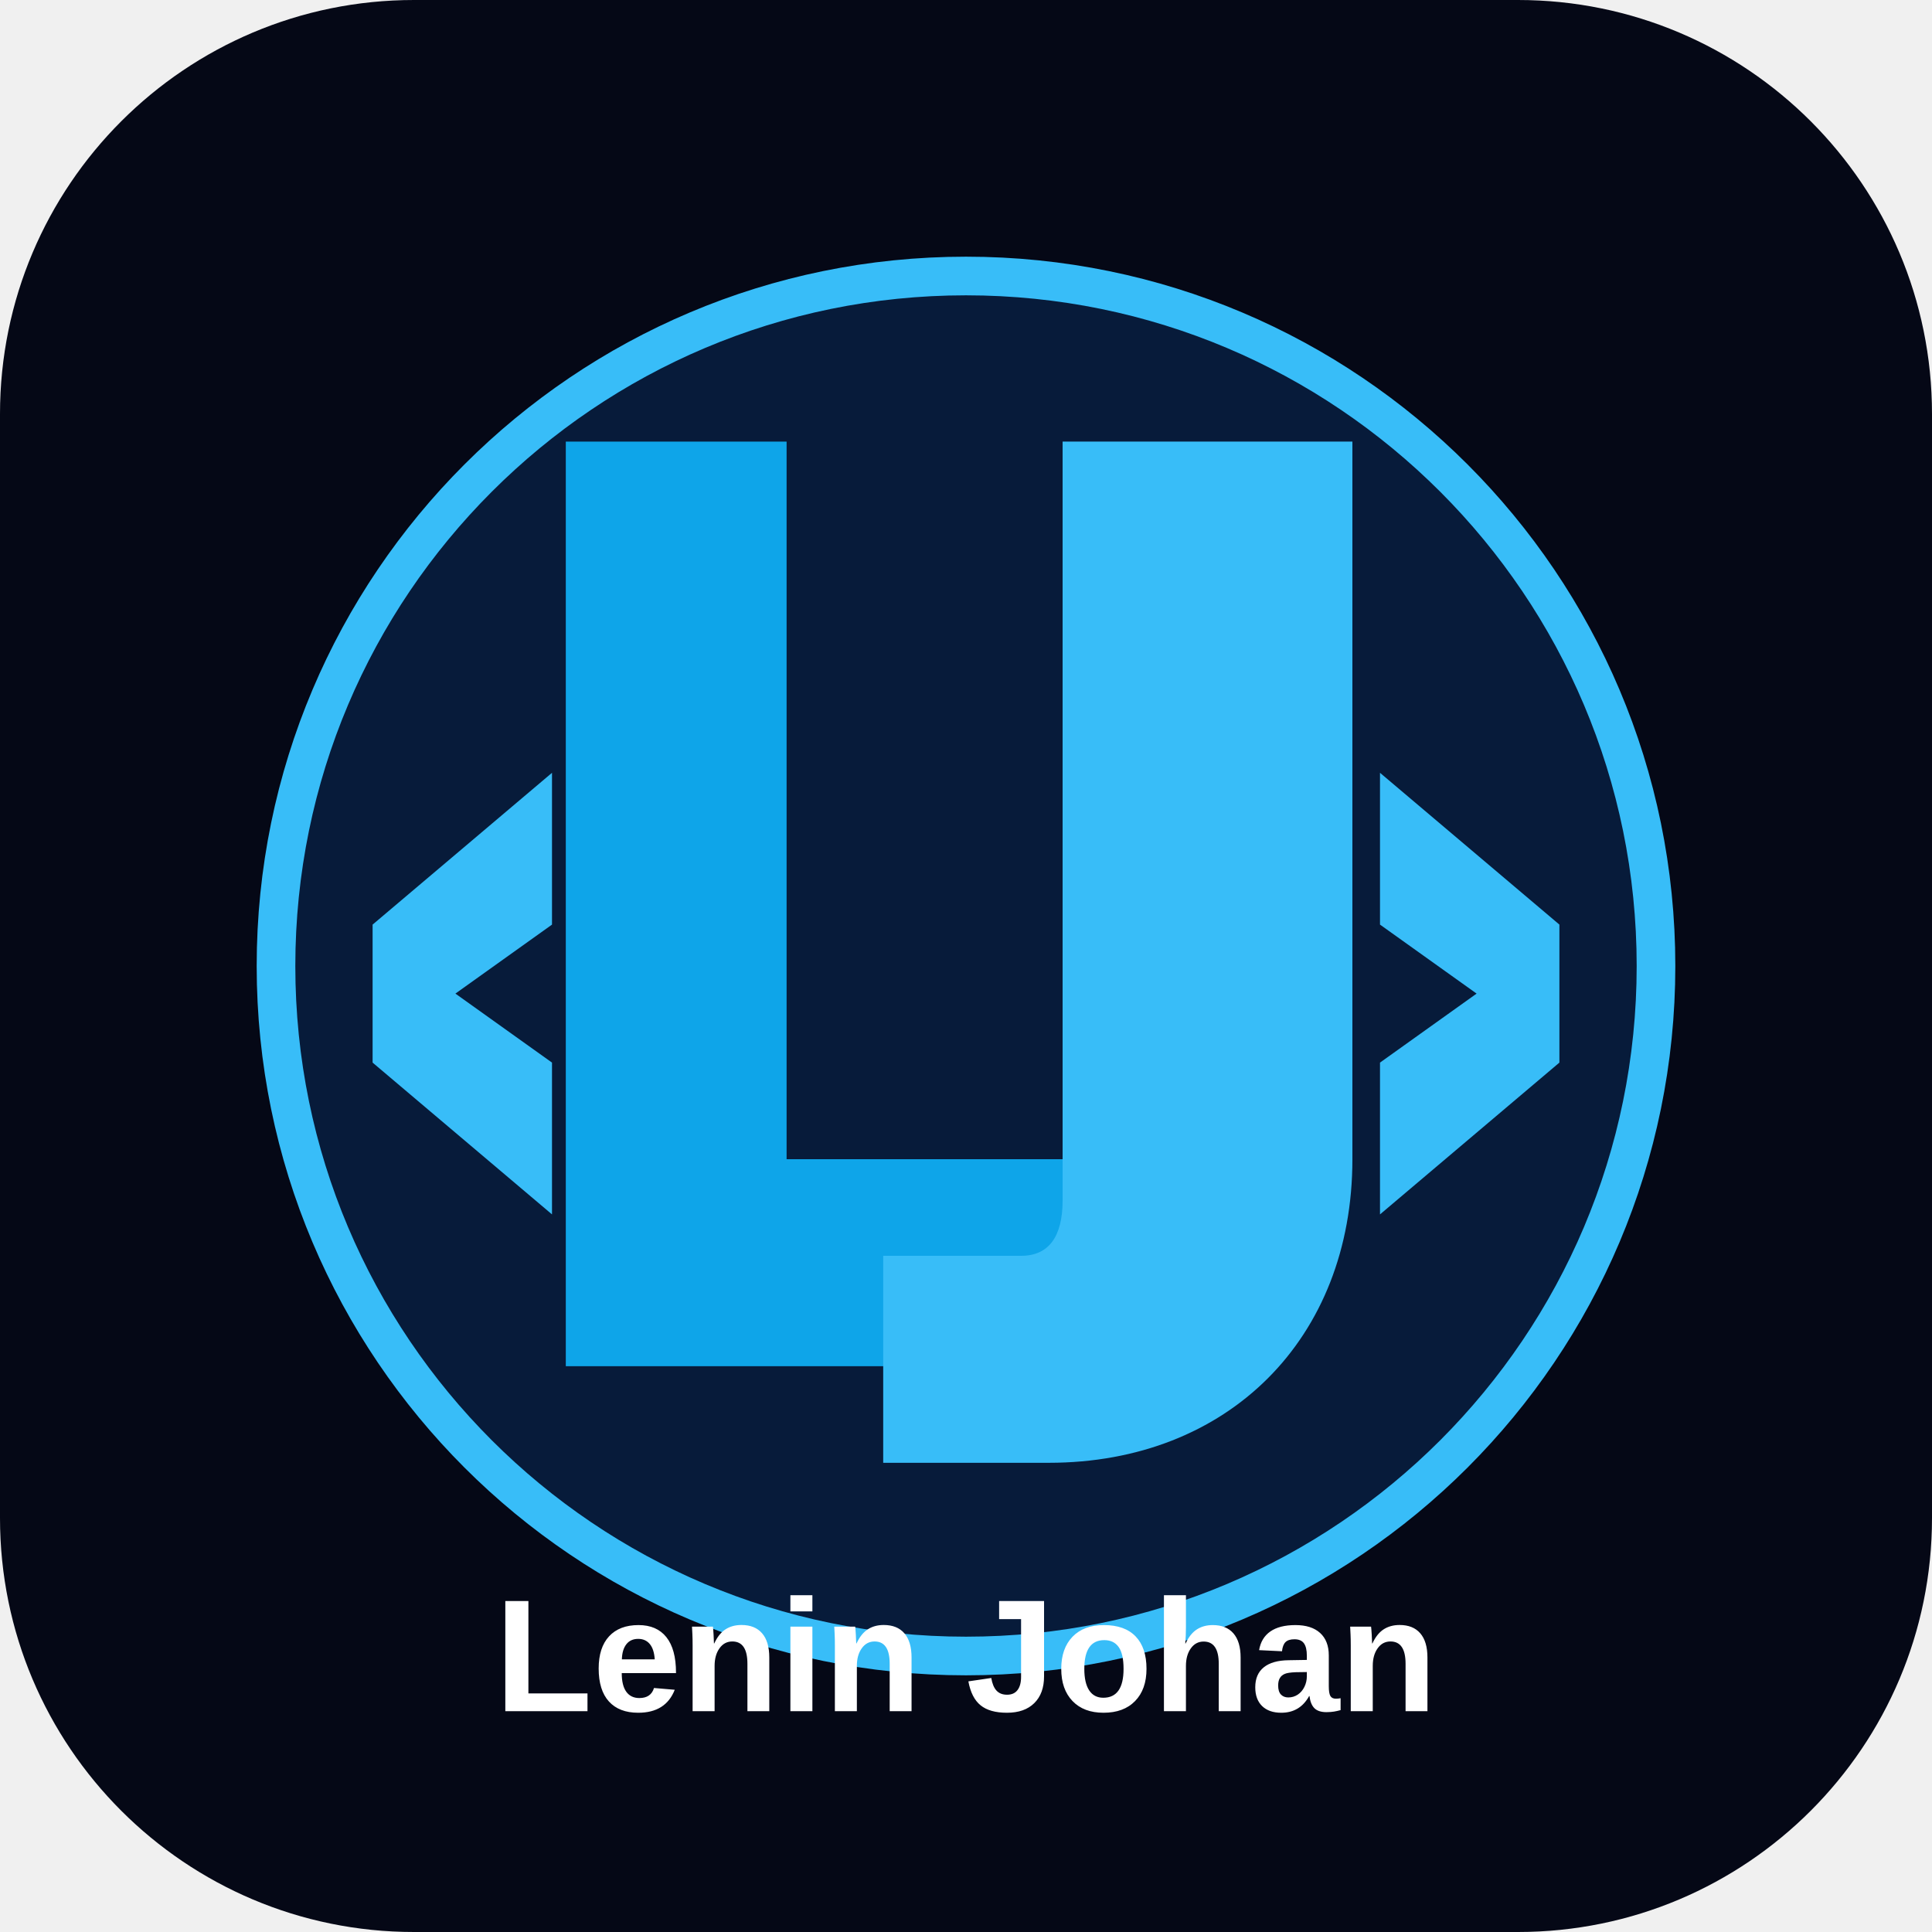
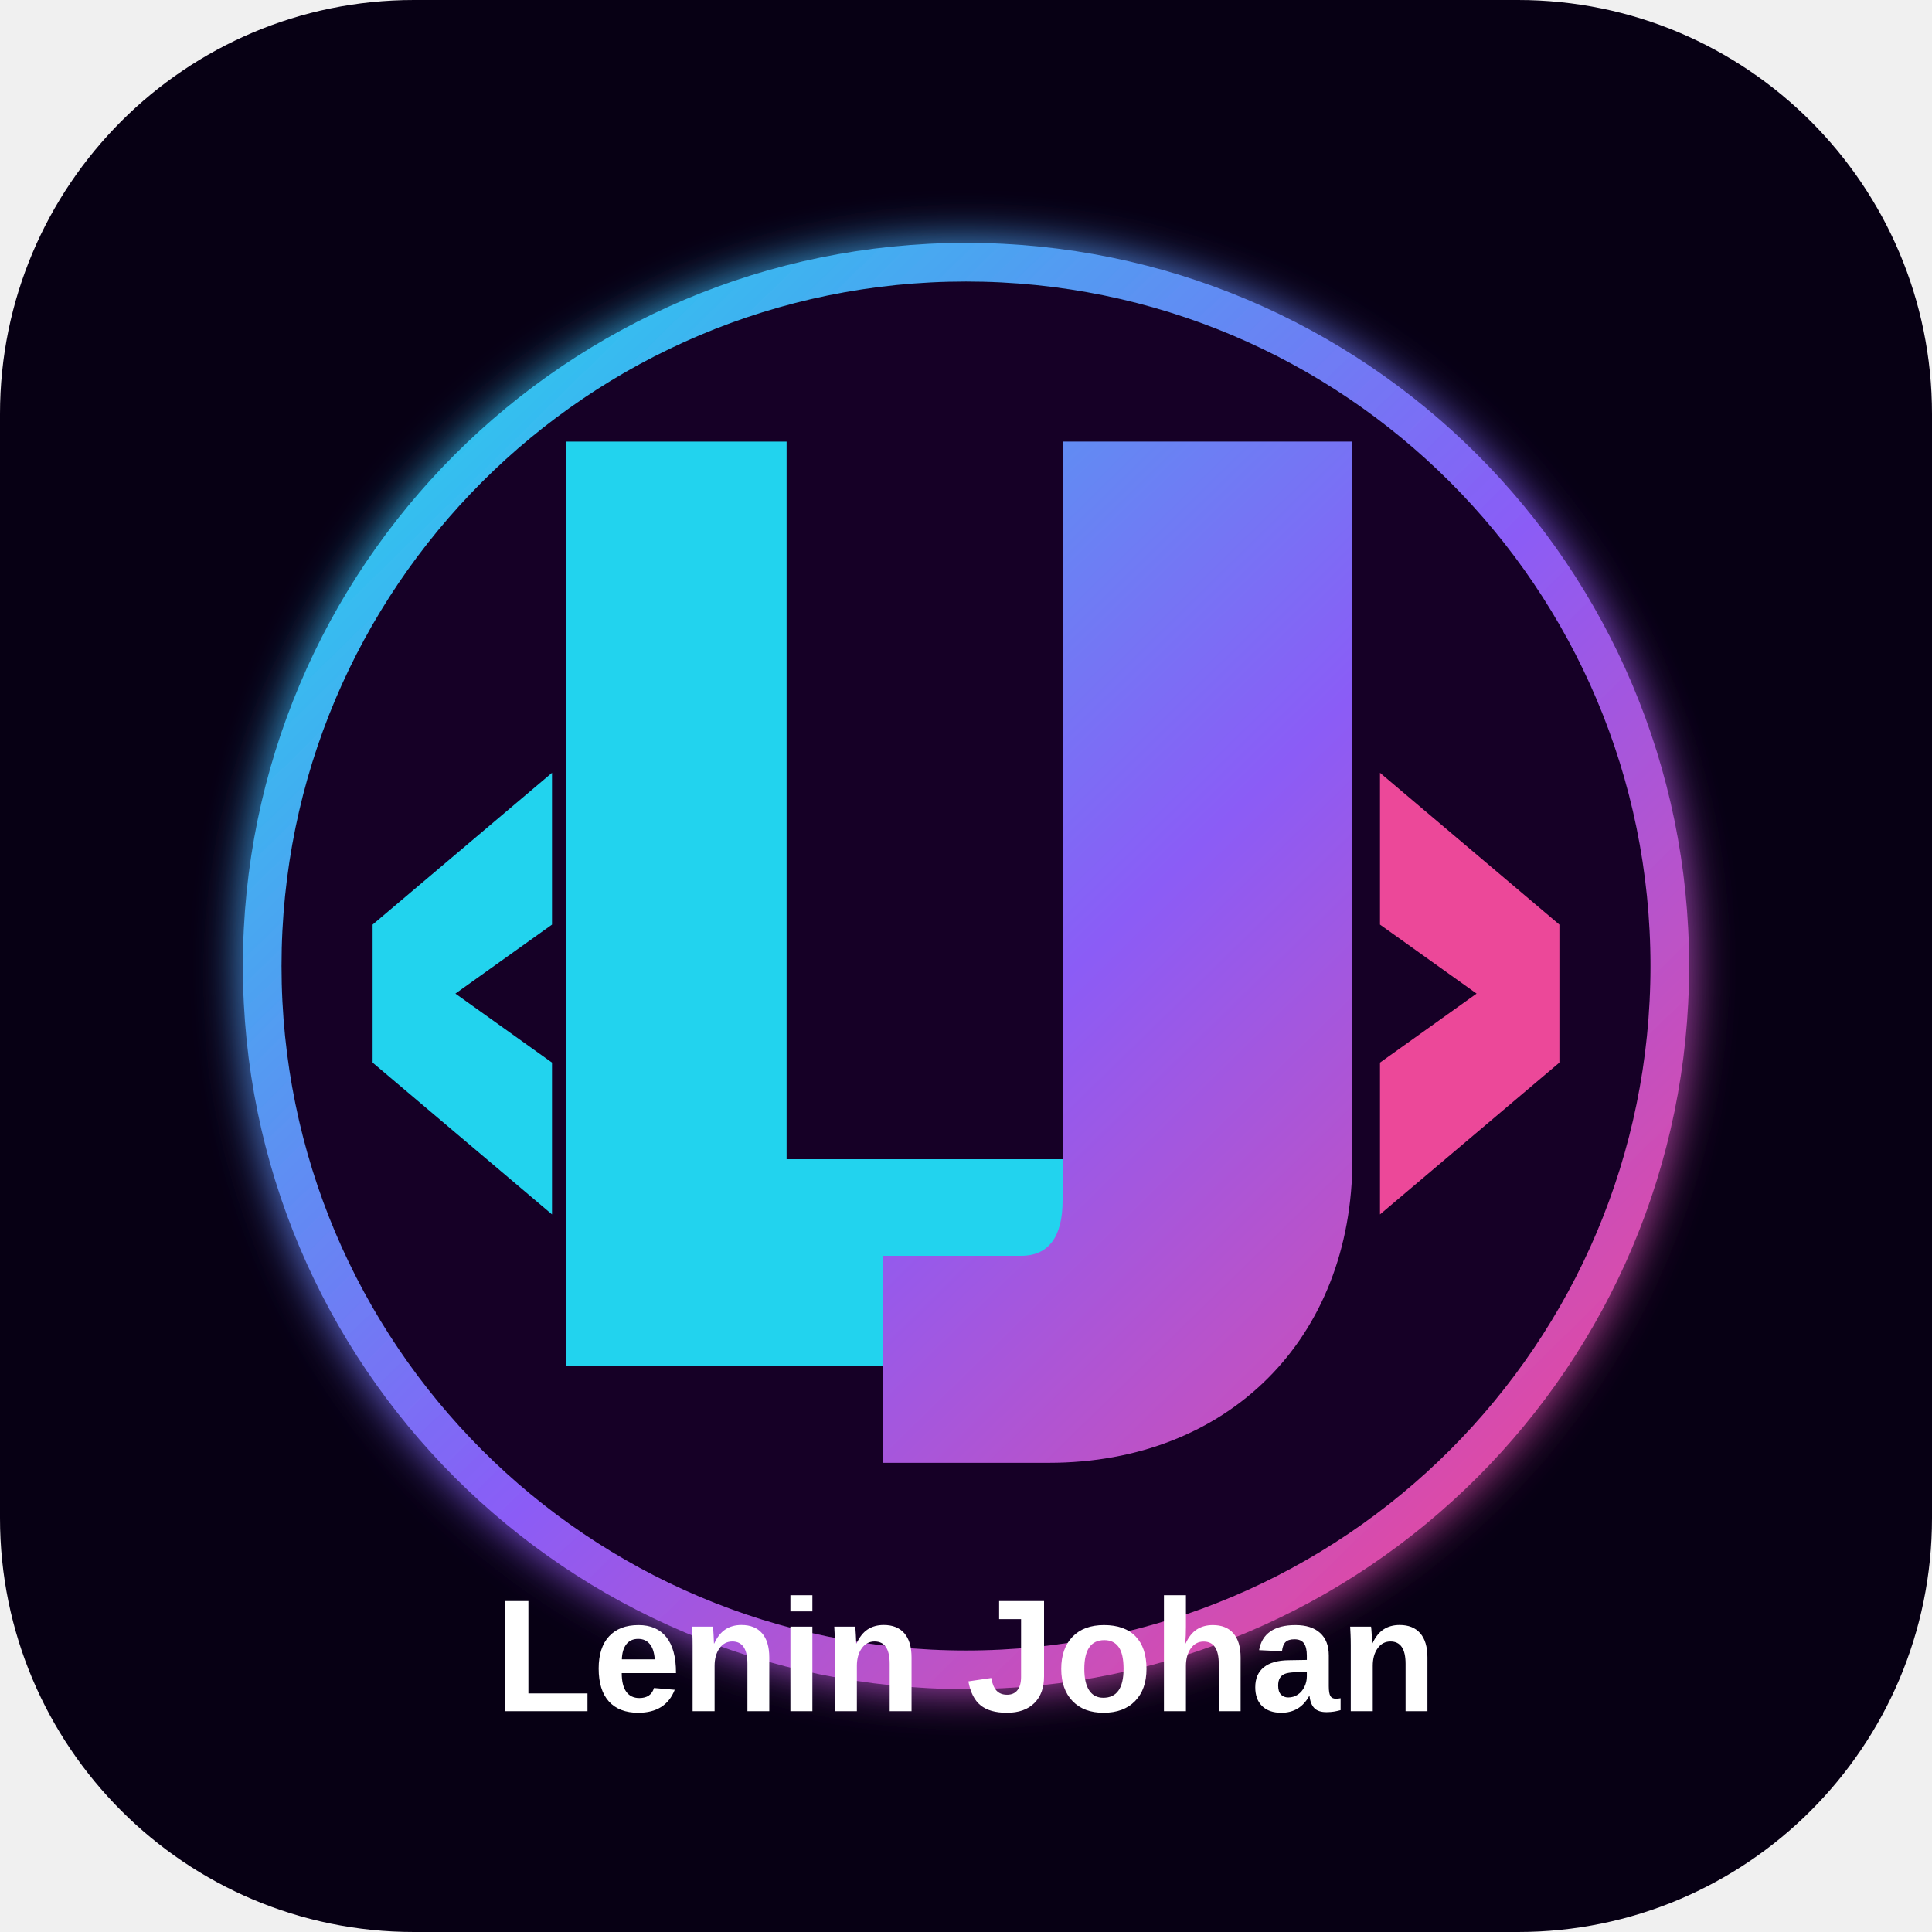
<svg xmlns="http://www.w3.org/2000/svg" width="700" height="700" viewBox="0 0 700 700" fill="none">
-   <rect width="700" height="700" rx="150" fill="#050816" />
-   <circle cx="350" cy="350" r="250" fill="#071B3A" stroke="#38BDF8" stroke-width="14" />
-   <path d="M205 160H285V420H430V495H205V160Z" fill="#0EA5E9" />
-   <path d="M385 160H490V420C490 485 445 530 380 530H320V455H370C380 455 385 448 385 435V160Z" fill="#38BDF8" />
-   <path d="M135 335L200 280V335L165 360L200 385V440L135 385V335Z" fill="#38BDF8" />
-   <path d="M565 335L500 280V335L535 360L500 385V440L565 385V335Z" fill="#38BDF8" />
+   <defs>
+     <linearGradient id="g1" x1="130" y1="120" x2="570" y2="570" gradientUnits="userSpaceOnUse">
+       <stop stop-color="#22D3EE" />
+       <stop offset="0.55" stop-color="#8B5CF6" />
+       <stop offset="1" stop-color="#EC4899" />
+     </linearGradient>
+     <filter id="glow">
+       <feGaussianBlur stdDeviation="8" result="coloredBlur" />
+       <feMerge>
+         <feMergeNode in="coloredBlur" />
+         <feMergeNode in="SourceGraphic" />
+       </feMerge>
+     </filter>
+   </defs>
+   <rect width="700" height="700" rx="150" fill="#070014" />
+   <circle cx="350" cy="350" r="255" fill="#120525" stroke="url(#g1)" stroke-width="14" filter="url(#glow)" />
+   <path d="M205 160H285V420H430V495H205V160Z" fill="#22D3EE" />
+   <path d="M385 160H490V420C490 485 445 530 380 530H320V455H370C380 455 385 448 385 435V160Z" fill="url(#g1)" />
+   <path d="M135 335L200 280V335L165 360L200 385V440L135 385V335Z" fill="#22D3EE" />
+   <path d="M565 335L500 280V335L535 360L500 385V440L565 385V335Z" fill="#EC4899" />
  <text x="350" y="620" text-anchor="middle" font-size="58" font-family="Arial, Helvetica, sans-serif" font-weight="900" fill="white">Lenin Johan</text>
</svg>
